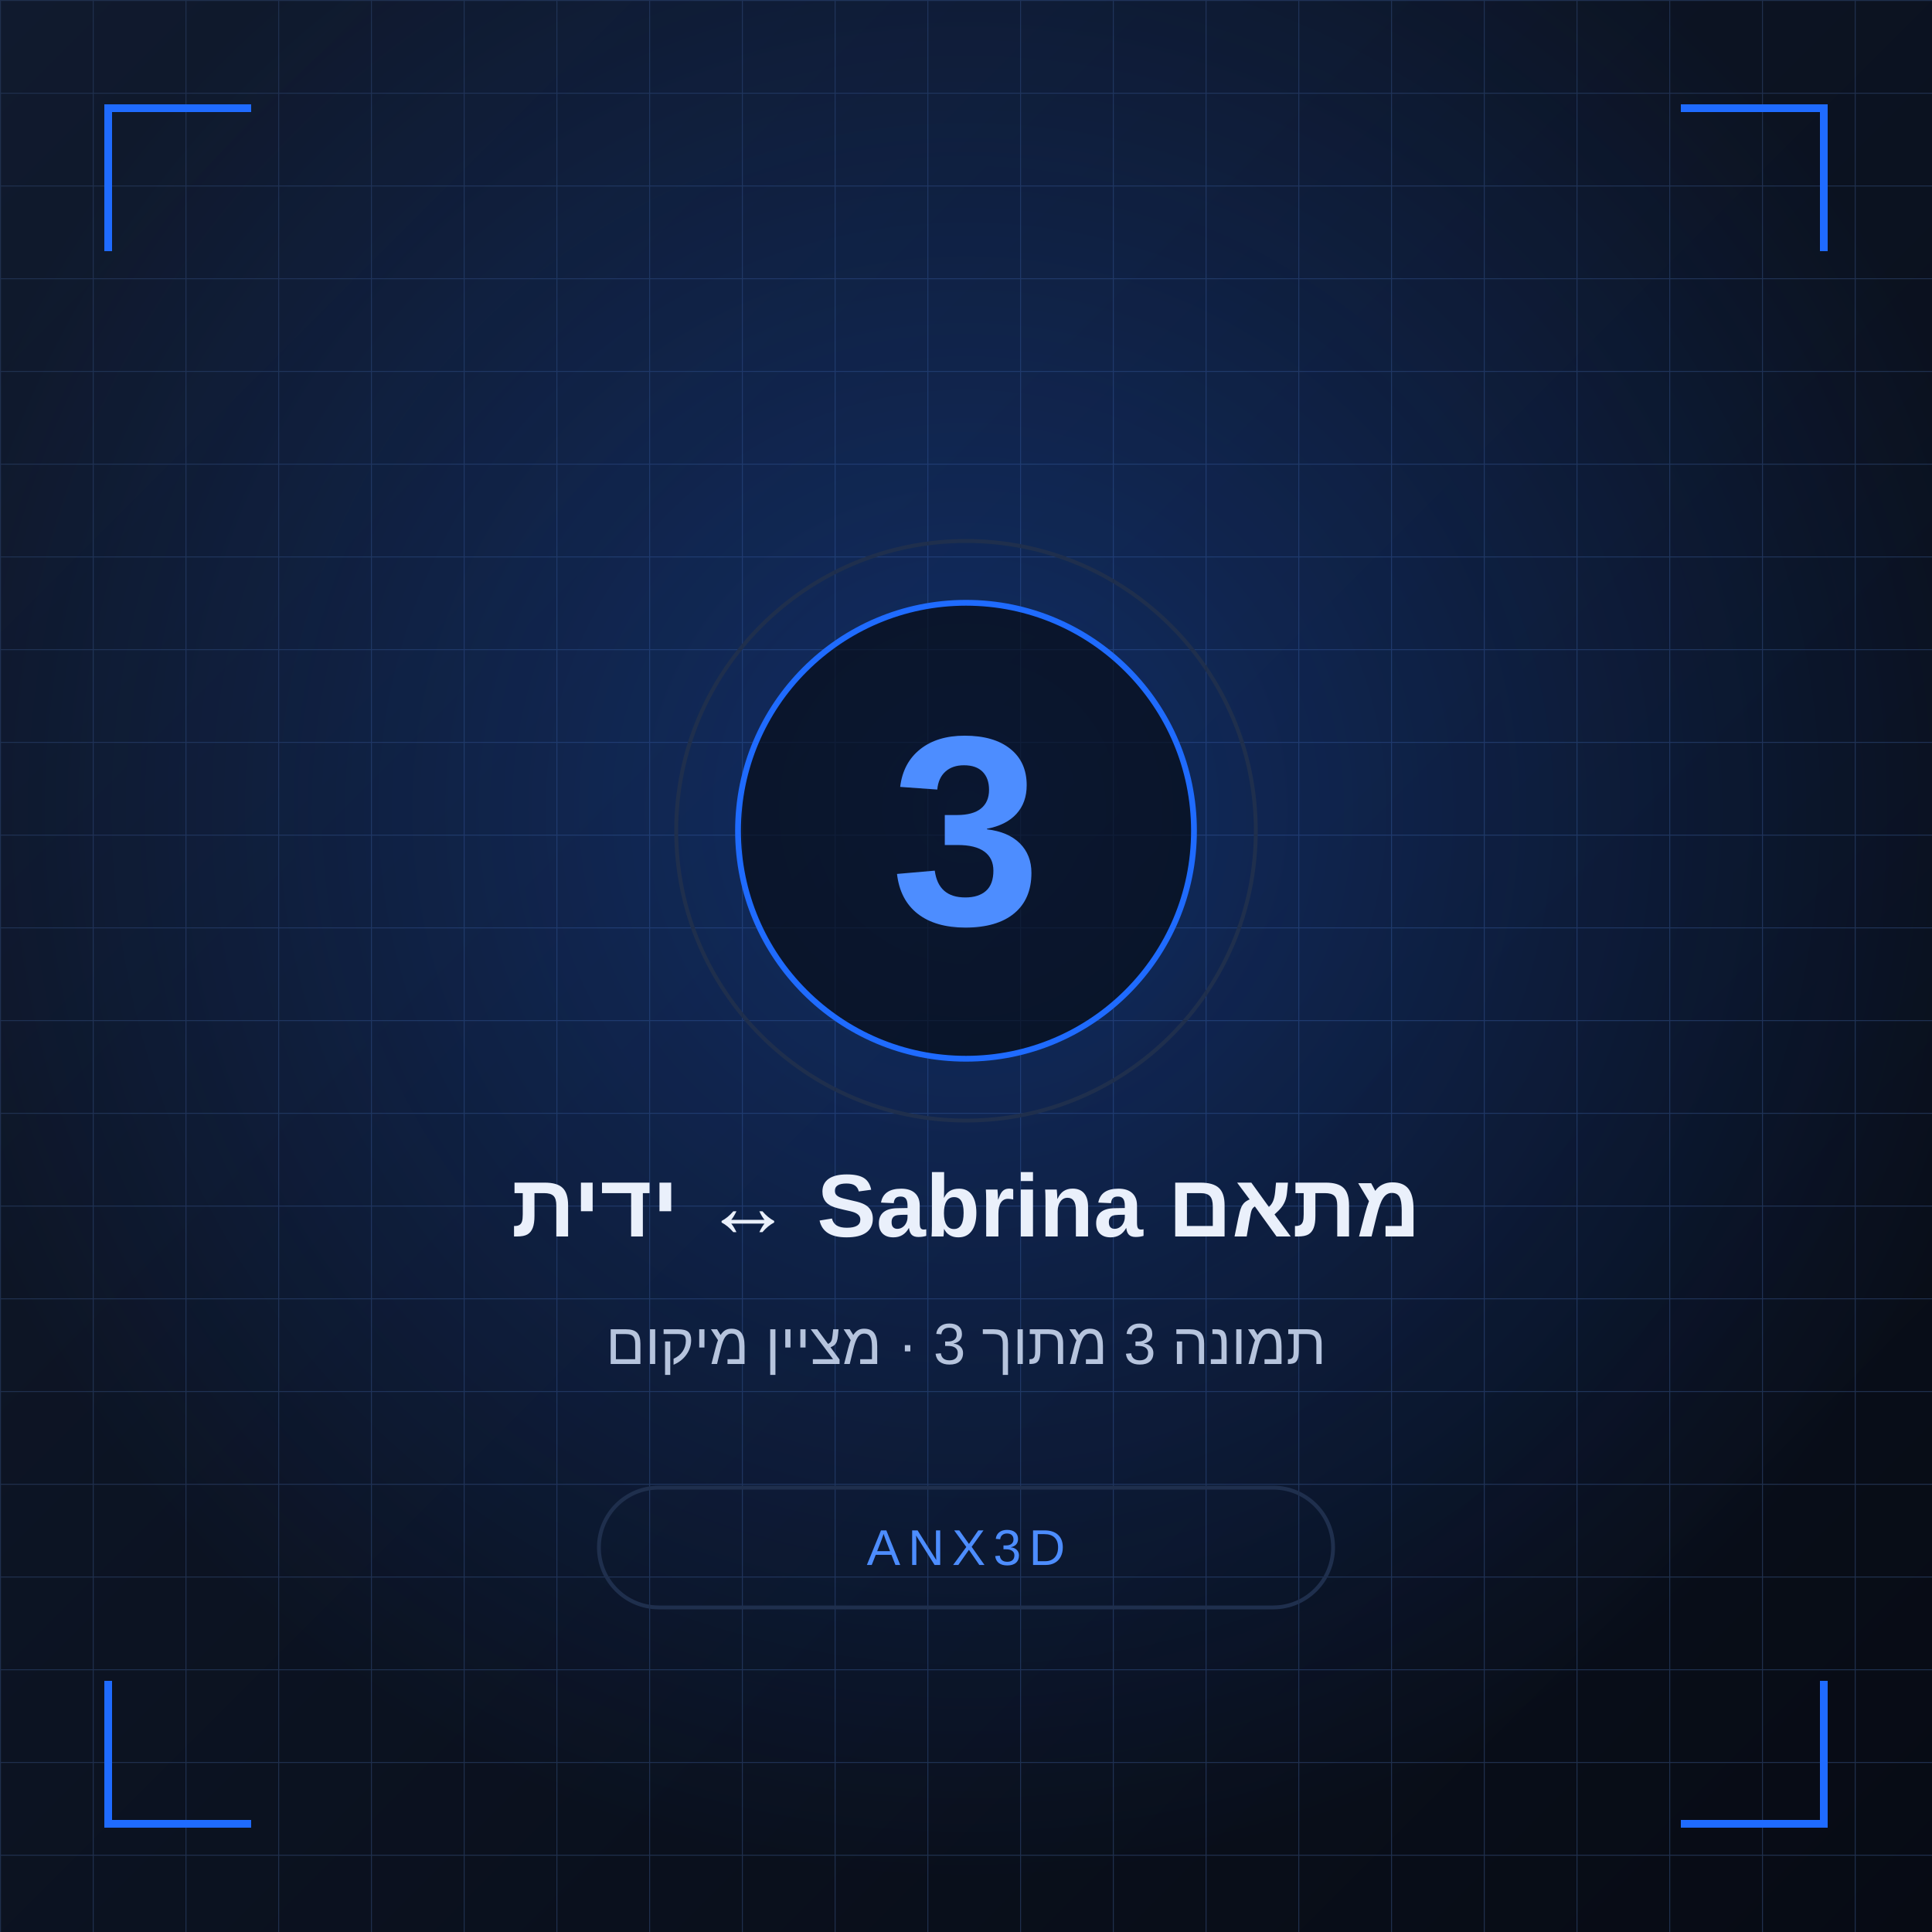
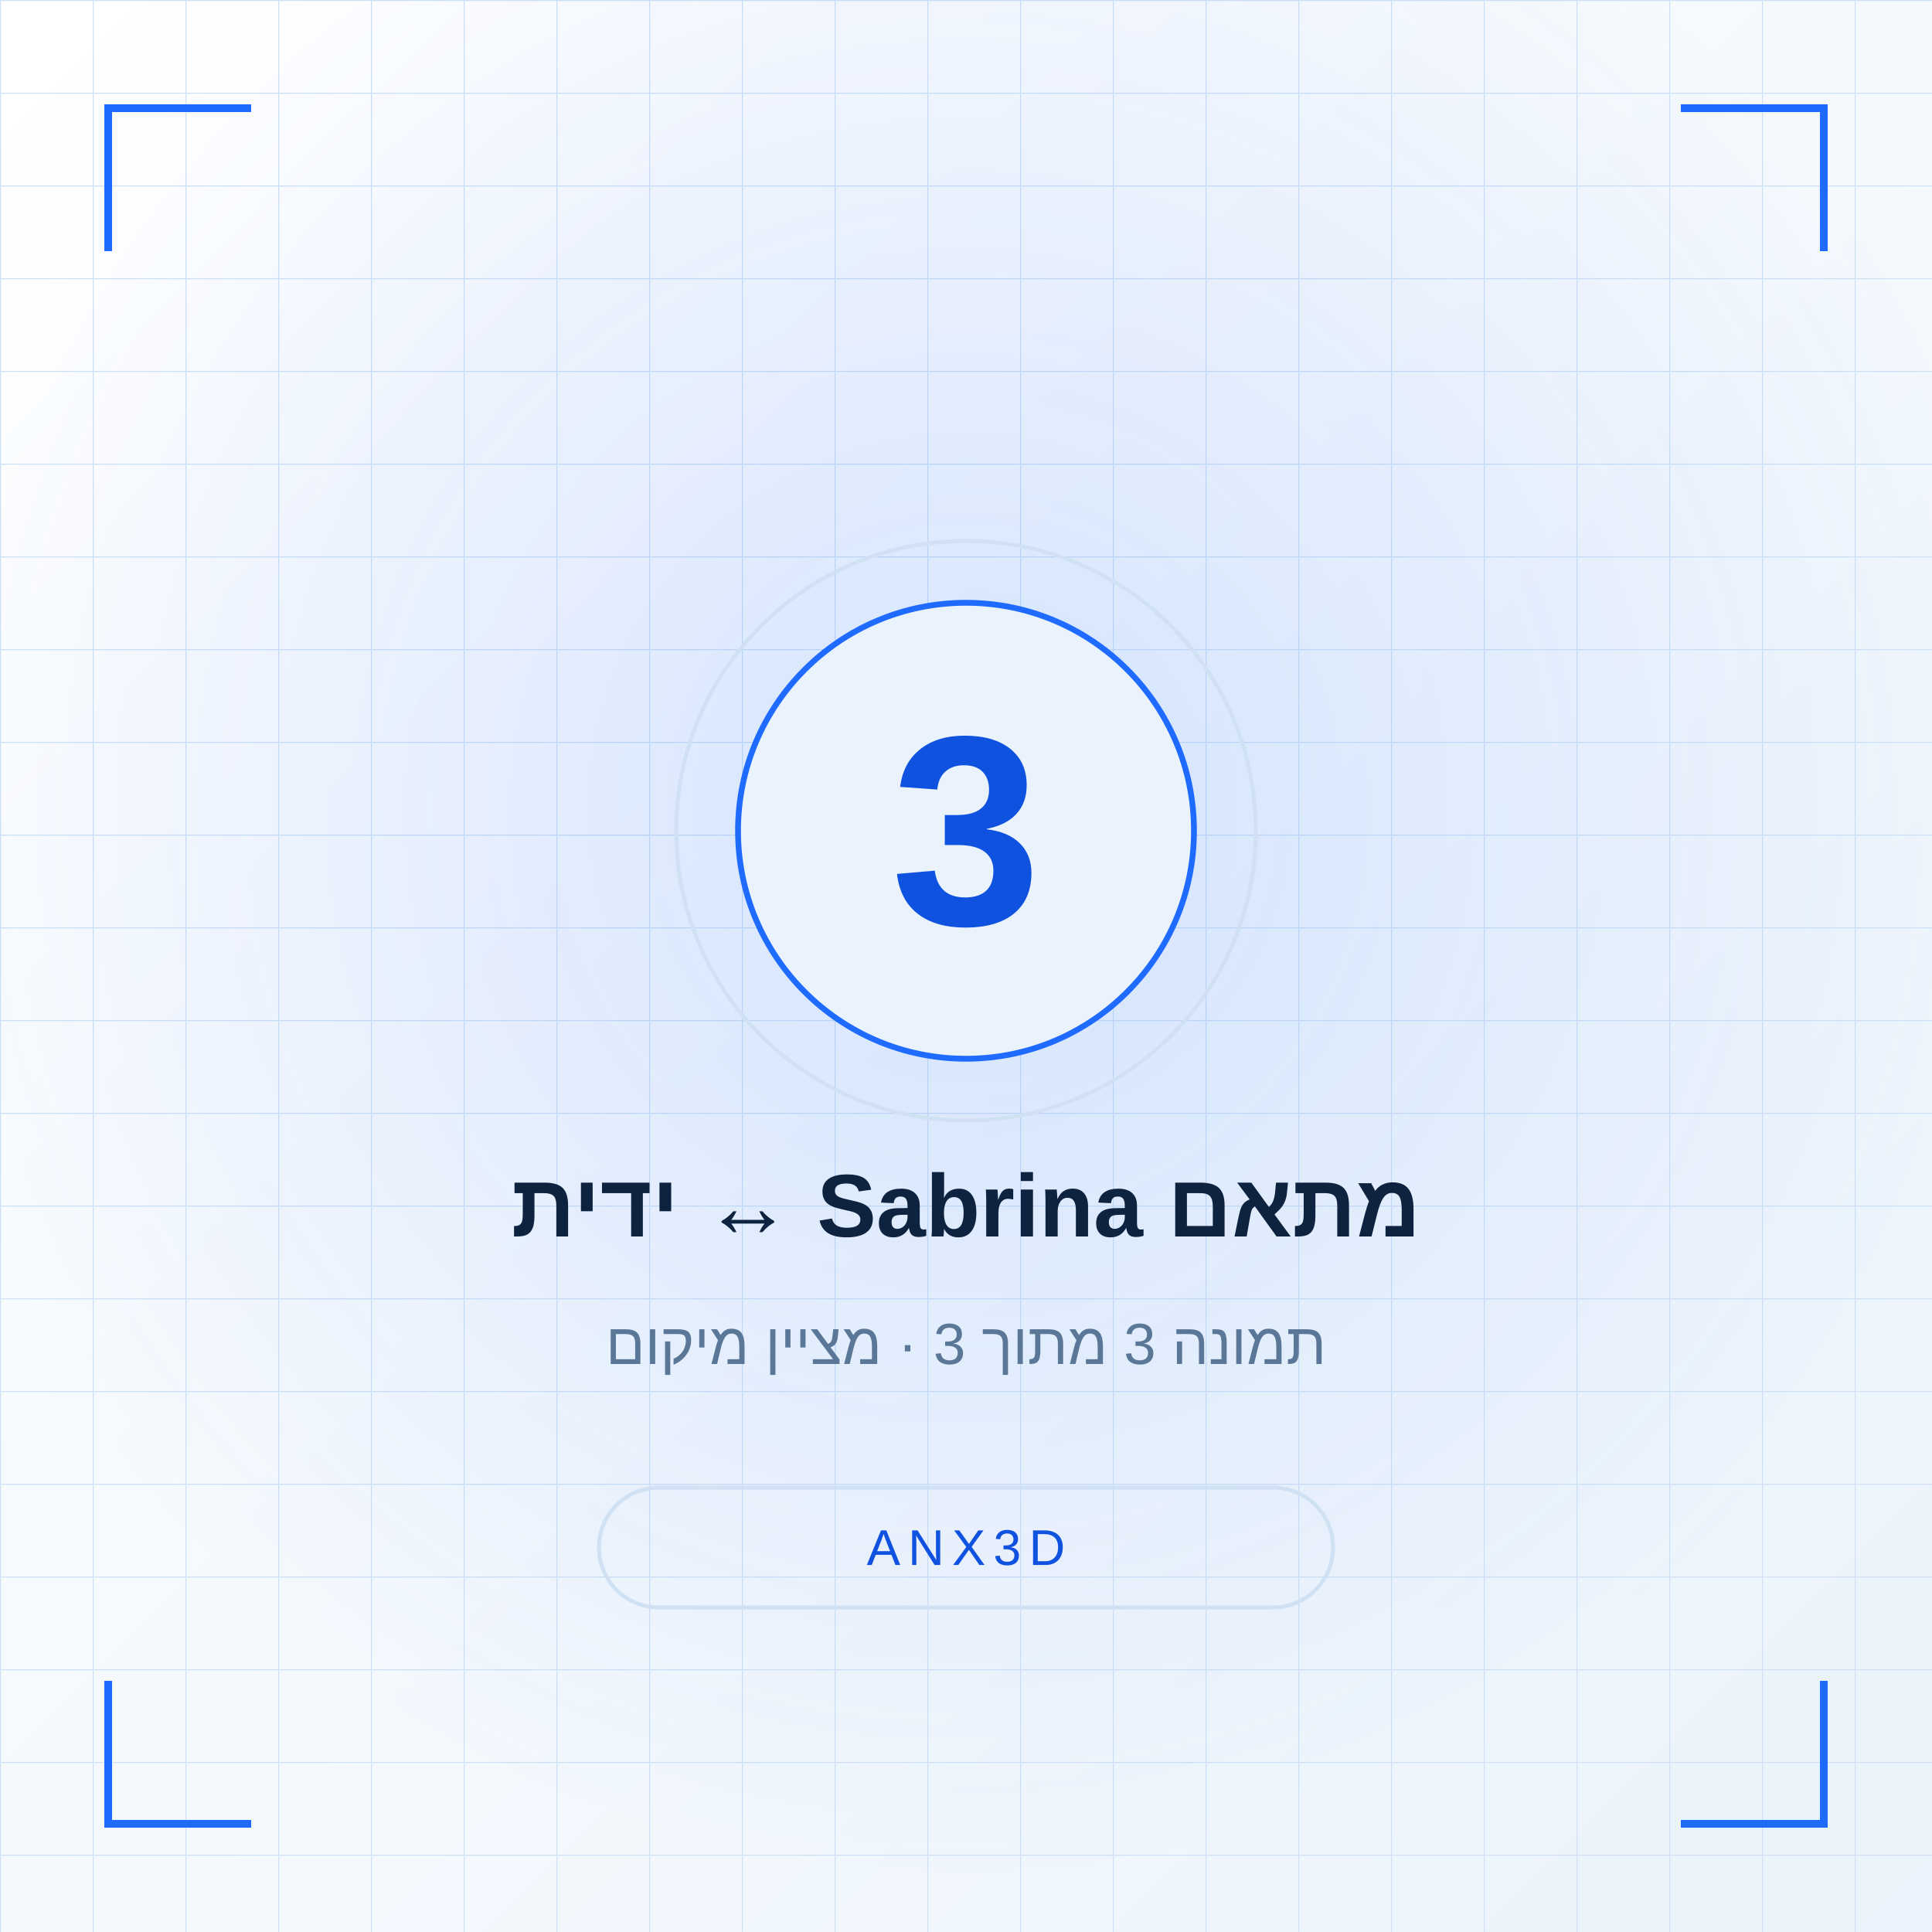
<svg xmlns="http://www.w3.org/2000/svg" width="1000" height="1000" viewBox="0 0 1000 1000" role="img" aria-label="מתאם Sabrina ↔ ידית — תמונה 3 מתוך 3 (מציין מיקום)">
  <defs>
    <linearGradient id="bg" x1="0" y1="0" x2="1" y2="1">
-       <stop offset="0%" stop-color="#101a2e" />
-       <stop offset="100%" stop-color="#070b14" />
+       <stop offset="0%" stop-color="#ffffff" />
+       <stop offset="100%" stop-color="#eaf3fb" />
    </linearGradient>
    <pattern id="grid" width="48" height="48" patternUnits="userSpaceOnUse">
-       <path d="M48 0H0V48" fill="none" stroke="#1f2f4d" stroke-width="1" />
+       <path d="M48 0H0V48" fill="none" stroke="#cfe1f2" stroke-width="1" />
    </pattern>
    <radialGradient id="glow" cx="50%" cy="42%" r="55%">
-       <stop offset="0%" stop-color="#1f6bff" stop-opacity="0.30" />
+       <stop offset="0%" stop-color="#1f6bff" stop-opacity="0.16" />
      <stop offset="100%" stop-color="#1f6bff" stop-opacity="0" />
    </radialGradient>
  </defs>
  <rect width="1000" height="1000" fill="url(#bg)" />
  <rect width="1000" height="1000" fill="url(#grid)" />
  <rect width="1000" height="1000" fill="url(#glow)" />
  <path d="M56 128V56h72" fill="none" stroke="#1f6bff" stroke-width="4" stroke-linecap="square" />
  <path d="M872 56h72v72" fill="none" stroke="#1f6bff" stroke-width="4" stroke-linecap="square" />
  <path d="M944 872v72h-72" fill="none" stroke="#1f6bff" stroke-width="4" stroke-linecap="square" />
  <path d="M128 944H56v-72" fill="none" stroke="#1f6bff" stroke-width="4" stroke-linecap="square" />
-   <circle cx="500" cy="430" r="150" fill="none" stroke="#1f2f4d" stroke-width="2" />
-   <circle cx="500" cy="430" r="118" fill="#070b14" fill-opacity="0.65" stroke="#1f6bff" stroke-width="3" />
-   <text x="500" y="430" text-anchor="middle" dominant-baseline="central" font-family="Heebo, Arial, sans-serif" font-size="140" font-weight="700" fill="#4d8dff">3</text>
-   <text x="500" y="640" text-anchor="middle" direction="rtl" font-family="Heebo, Arial, sans-serif" font-size="46" font-weight="700" fill="#eaf0fb">מתאם Sabrina ↔ ידית</text>
-   <text x="500" y="706" text-anchor="middle" direction="rtl" font-family="Heebo, Arial, sans-serif" font-size="30" fill="#b6c4dd">תמונה 3 מתוך 3 · מציין מיקום</text>
-   <rect x="310" y="770" width="380" height="62" rx="31" fill="none" stroke="#1f2f4d" stroke-width="2" />
-   <text x="500" y="801" text-anchor="middle" dominant-baseline="central" font-family="Heebo, Arial, sans-serif" font-size="26" letter-spacing="4" fill="#4d8dff">ANX3D</text>
+   <circle cx="500" cy="430" r="150" fill="none" stroke="#cfe1f2" stroke-width="2" />
+   <circle cx="500" cy="430" r="118" fill="#eaf3fb" stroke="#1f6bff" stroke-width="3" />
+   <text x="500" y="430" text-anchor="middle" dominant-baseline="central" font-family="Heebo, Arial, sans-serif" font-size="140" font-weight="700" fill="#0f52e0">3</text>
+   <text x="500" y="640" text-anchor="middle" direction="rtl" font-family="Heebo, Arial, sans-serif" font-size="46" font-weight="700" fill="#0d2340">מתאם Sabrina ↔ ידית</text>
+   <text x="500" y="706" text-anchor="middle" direction="rtl" font-family="Heebo, Arial, sans-serif" font-size="30" fill="#5b7797">תמונה 3 מתוך 3 · מציין מיקום</text>
+   <rect x="310" y="770" width="380" height="62" rx="31" fill="none" stroke="#cfe1f2" stroke-width="2" />
+   <text x="500" y="801" text-anchor="middle" dominant-baseline="central" font-family="Heebo, Arial, sans-serif" font-size="26" letter-spacing="4" fill="#0f52e0">ANX3D</text>
</svg>
